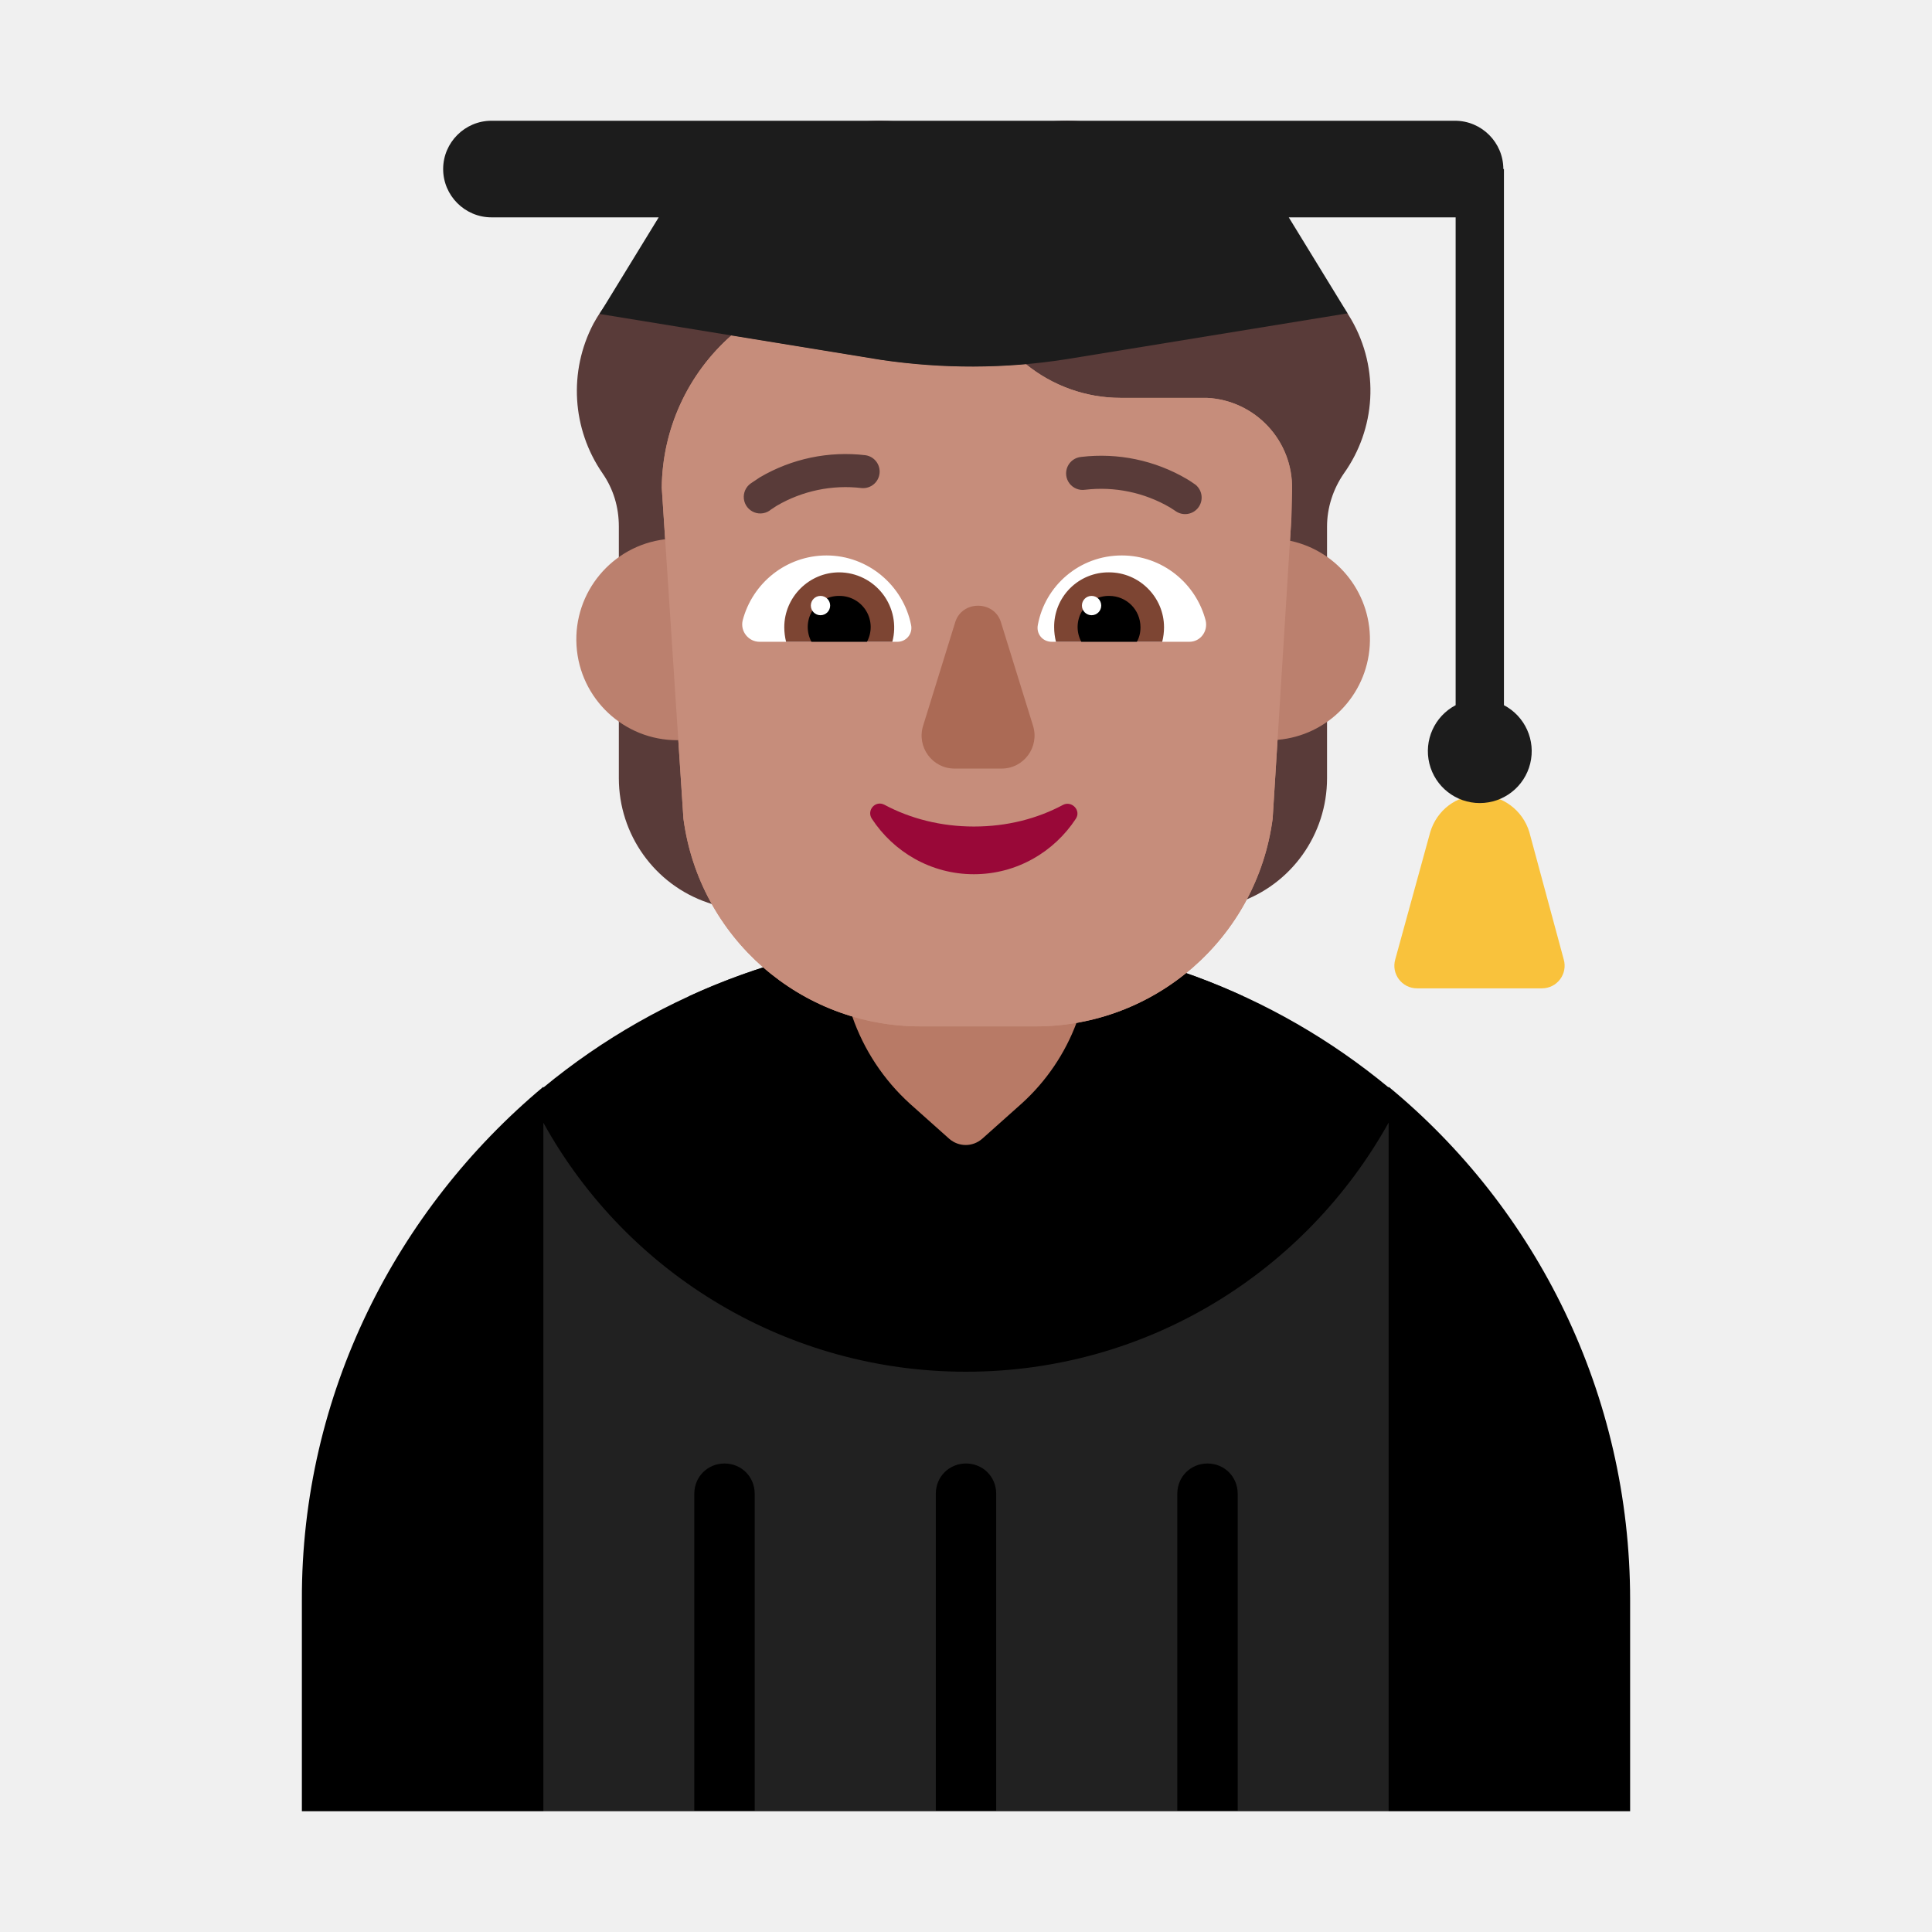
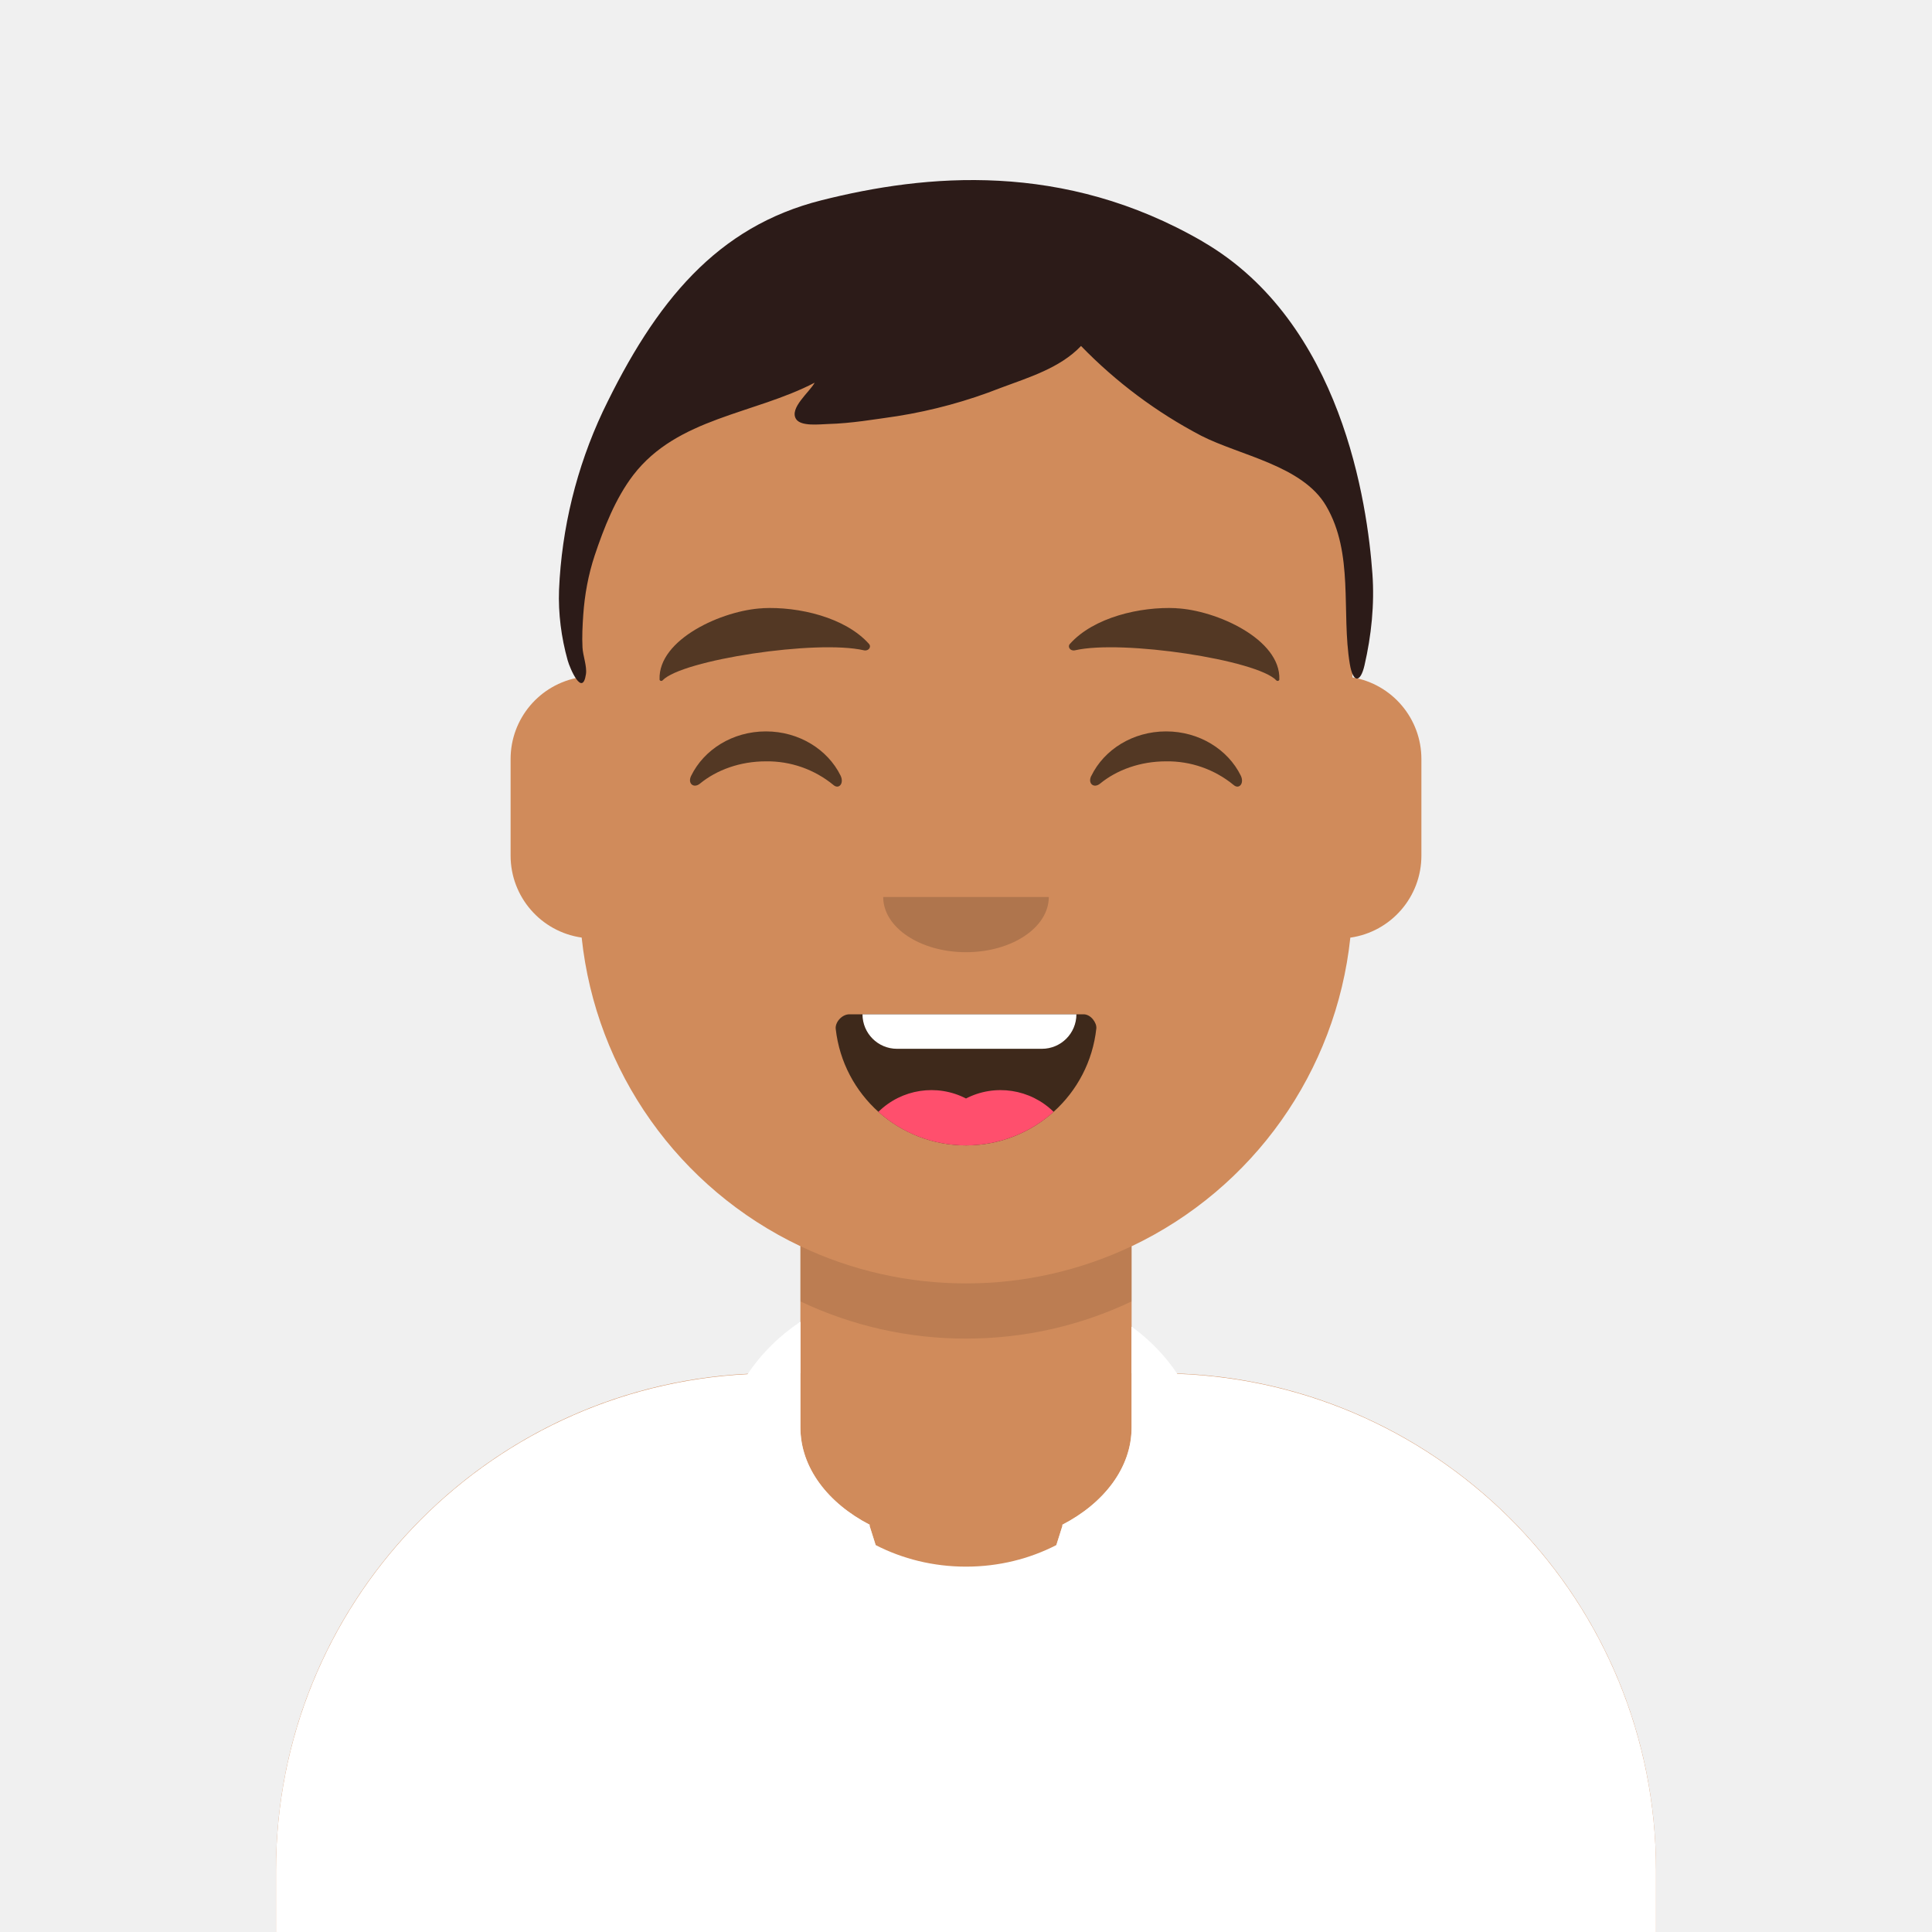
- <svg xmlns="http://www.w3.org/2000/svg" viewBox="0 0 32 32" width="128" height="128">
-   <defs>
-     <path id="SVGRm1Z5c1G" fill="#c68d7b" d="m12.113 5.556l2.477.404a10.3 10.3 0 0 0 2.403.072c.435.354.987.558 1.567.558h1.43c.8.04 1.43.71 1.41 1.52l-.011.483l-.31 4.967A3.96 3.96 0 0 1 17.15 17h-1.9a3.96 3.96 0 0 1-3.93-3.44l-.359-5.482a3.4 3.4 0 0 1 1.153-2.522" />
-   </defs>
-   <g fill="none">
-     <path fill="#212121" d="M11.412 16.5h9.175c-1.396-.642-2.95-1-4.587-1s-3.191.358-4.588 1M23 18.5H9L7 24l2 6h14l2-6z" />
-     <path fill="#000" d="M23 30V18.594c-1.37 2.46-3.982 4.126-7 4.126a7.99 7.99 0 0 1-7-4.124V30H5v-3.5c-.01-3.41 1.57-6.47 4-8.5v.013a10.98 10.98 0 0 1 7-2.513c2.661 0 5.099.939 7 2.512V18c2.45 2.02 4 5.09 4 8.5V30z" />
-     <path fill="#000" d="M12.5 29.99v-5.25c0-.28-.22-.5-.5-.5s-.5.22-.5.5v5.25zm4 0v-5.25c0-.28-.22-.5-.5-.5s-.5.22-.5.5v5.25zm4 0v-5.25c0-.28-.22-.5-.5-.5s-.5.22-.5.5v5.25z" />
-     <path fill="#f9c23c" d="M25.33 13.78a.86.86 0 0 0-.82-.61c-.39 0-.71.25-.82.61l-.58 2.11c-.07.24.11.48.36.48h2.07c.25 0 .43-.24.36-.48z" />
-     <path fill="#b87a66" d="M14.116 16.835L15.07 16H17l.83.942c-.19.507-.5.968-.91 1.338l-.65.58c-.16.14-.39.14-.55 0l-.65-.58a3.5 3.5 0 0 1-.954-1.445" />
-     <path fill="#593b39" d="M22.38 5.29c-.3-.52-.77-.88-1.29-1.06a2.56 2.56 0 0 1-1.38-1.08a2.38 2.38 0 0 0-2.97-.96c-.39.17-.83.17-1.22 0c-.29-.12-.61-.19-.94-.19c-.85 0-1.59.44-2.01 1.11c-.33.52-.83.92-1.41 1.12c-.55.19-1.03.58-1.33 1.13a2.4 2.4 0 0 0 .15 2.48c.18.26.27.56.27.88v4.17c0 .93.59 1.76 1.47 2.06l1.89.65V8.17c.15-.15.28-.31.39-.5c.17-.29.27-.61.3-.92a2.32 2.32 0 0 0 1.82-.55c.42.35.95.57 1.54.57c.1 0 .19-.01.28-.02a2.37 2.37 0 0 0 .68 1.42v7.43l1.89-.65c.88-.3 1.47-1.13 1.47-2.06V8.72c0-.31.1-.62.28-.88c.52-.73.6-1.72.12-2.55" />
-     <use href="#SVGRm1Z5c1G" />
-     <path fill="#bb806e" d="M11.016 8.932a1.67 1.67 0 0 0 .204 3.328h.014l.652-1.67zm10.145 3.322a1.67 1.67 0 0 0 .205-3.298L19.73 10.59z" />
-     <use href="#SVGRm1Z5c1G" />
-     <path fill="#990838" d="M16.13 13.69c-.54 0-1.05-.13-1.48-.36c-.15-.08-.3.09-.21.23c.36.55.98.92 1.69.92s1.33-.37 1.69-.92c.09-.14-.07-.3-.21-.23c-.43.23-.93.36-1.48.36" />
-     <path fill="#ab6a55" d="m15.82 10.31l-.53 1.71c-.11.35.15.71.52.71h.78c.37 0 .63-.36.52-.71l-.53-1.71c-.11-.37-.65-.37-.76 0" />
-     <path fill="#fff" d="M12.3 10.28c.16-.62.72-1.08 1.39-1.08c.69 0 1.27.5 1.4 1.15a.23.23 0 0 1-.23.28h-2.28c-.18 0-.32-.17-.28-.35m7.67 0c-.16-.62-.72-1.08-1.39-1.08c-.7 0-1.27.5-1.39 1.15c-.03.15.08.28.23.28h2.28c.18 0 .31-.17.27-.35" />
-     <path fill="#7d4533" d="M12.99 10.39c0-.5.41-.91.91-.91a.915.915 0 0 1 .88 1.15h-1.76a1 1 0 0 1-.03-.24m6.29 0c0-.5-.41-.91-.91-.91a.9.9 0 0 0-.91.91q0 .12.03.24h1.76q.03-.12.03-.24" />
-     <path fill="#000" d="M13.9 9.87a.516.516 0 0 1 .46.76h-.92a.516.516 0 0 1 .46-.76m4.47 0a.516.516 0 0 0-.46.76h.92q.06-.105.06-.24c0-.29-.23-.52-.52-.52" />
-     <path fill="#fff" d="M13.75 10.03a.16.16 0 1 1-.32 0a.16.16 0 0 1 .32 0m4.49 0a.16.16 0 1 1-.32 0a.16.16 0 0 1 .32 0" />
-     <path fill="#1c1c1c" d="M24.11 3.6h-2.764l.974 1.59l-4.66.76c-1.02.16-2.05.16-3.07.01L9.93 5.2l.98-1.6H8.14c-.44 0-.8-.36-.8-.8s.36-.8.8-.8H24.1c.44 0 .8.36.8.8h.01v8.88a.86.86 0 1 1-.8 0z" />
-     <path fill="#593b39" d="M12.436 8.006a.274.274 0 1 0 .336.432l.095-.062a2.26 2.26 0 0 1 1.405-.292a.274.274 0 0 0 .064-.544a2.8 2.8 0 0 0-1.75.366zm7.372.028a.274.274 0 0 1-.336.432l-.002-.001l-.017-.012l-.076-.049a2.26 2.26 0 0 0-1.405-.292a.274.274 0 1 1-.064-.544a2.8 2.8 0 0 1 1.75.366a2 2 0 0 1 .137.09l.009.006z" />
+ <svg xmlns="http://www.w3.org/2000/svg" width="128" height="128" viewBox="0 0 280 280" fill="none" shape-rendering="auto">
+   <mask id="viewboxMask">
+     <rect width="280" height="280" rx="0" ry="0" x="0" y="0" fill="#fff" />
+   </mask>
+   <g mask="url(#viewboxMask)">
+     <g transform="translate(8)">
+       <path d="M132 36a56 56 0 0 0-56 56v6.17A12 12 0 0 0 66 110v14a12 12 0 0 0 10.3 11.88 56.04 56.04 0 0 0 31.7 44.73v18.4h-4a72 72 0 0 0-72 72v9h200v-9a72 72 0 0 0-72-72h-4v-18.39a56.04 56.04 0 0 0 31.7-44.73A12 12 0 0 0 198 124v-14a12 12 0 0 0-10-11.83V92a56 56 0 0 0-56-56Z" fill="#d08b5b" />
+       <path d="M108 180.61v8a55.79 55.79 0 0 0 24 5.39c8.59 0 16.73-1.93 24-5.39v-8a55.79 55.79 0 0 1-24 5.39 55.79 55.79 0 0 1-24-5.39Z" fill="#000" fill-opacity=".1" />
+       <g transform="translate(0 170)">
+         <path d="M100.37 29.14a27.6 27.6 0 0 1 7.63-7.57v15.3c0 5.83 3.98 10.98 10.08 14.13l-.08.06.9 2.86c3.89 2 8.35 3.13 13.1 3.13s9.21-1.13 13.1-3.13l.9-2.86-.08-.06c6.1-3.15 10.08-8.3 10.08-14.12v-14.6a27.1 27.1 0 0 1 6.6 6.82 72 72 0 0 1 69.4 71.95V110H32v-8.95a72 72 0 0 1 68.37-71.9Z" fill="#ffffff" />
+         <path d="M108 21.57c-6.77 4.6-11 11.17-11 18.46 0 7.4 4.36 14.05 11.3 18.66l6.12-4.81 4.58.33-1-3.15.08-.06c-6.1-3.15-10.08-8.3-10.08-14.12v-15.3ZM156 36.88c0 5.82-3.98 10.97-10.08 14.12l.08.06-1 3.15 4.58-.33 5.65 4.45c6.63-4.6 10.77-11.1 10.77-18.3 0-6.92-3.82-13.2-10-17.75v14.6Z" fill="#fff" fill-opacity=".75" />
+       </g>
+       <g transform="translate(78 134)">
+         <path fill-rule="evenodd" clip-rule="evenodd" d="M35.12 15.13a19 19 0 0 0 37.77-.09c.08-.77-.77-2.04-1.85-2.04H37.1C36 13 35 14.18 35.12 15.13Z" fill="#000" fill-opacity=".7" />
+         <path d="M70 13H39a5 5 0 0 0 5 5h21a5 5 0 0 0 5-5Z" fill="#fff" />
+         <path d="M66.7 27.14A10.96 10.96 0 0 0 54 25.2a10.95 10.95 0 0 0-12.7 1.94A18.93 18.93 0 0 0 54 32c4.88 0 9.33-1.84 12.7-4.86Z" fill="#FF4F6D" />
+       </g>
+       <g transform="translate(104 122)">
+         <path fill-rule="evenodd" clip-rule="evenodd" d="M16 8c0 4.42 5.37 8 12 8s12-3.58 12-8" fill="#000" fill-opacity=".16" />
+       </g>
+       <g transform="translate(76 90)">
+         <path d="M16.16 22.45c1.85-3.8 6-6.45 10.84-6.45 4.81 0 8.96 2.63 10.82 6.4.55 1.13-.24 2.05-1.03 1.37a15.05 15.05 0 0 0-9.8-3.43c-3.73 0-7.12 1.24-9.55 3.23-.9.73-1.82-.01-1.28-1.12ZM74.16 22.45c1.85-3.8 6-6.45 10.84-6.45 4.81 0 8.96 2.63 10.82 6.4.55 1.13-.24 2.05-1.03 1.37a15.05 15.05 0 0 0-9.8-3.43c-3.74 0-7.13 1.24-9.56 3.23-.9.73-1.82-.01-1.28-1.12Z" fill-rule="evenodd" clip-rule="evenodd" fill="#000" fill-opacity=".6" />
+       </g>
+       <g transform="translate(76 82)">
+         <path d="M26.55 6.15c-5.8.27-15.2 4.49-14.96 10.34.01.18.3.27.43.12 2.76-2.96 22.32-5.95 29.2-4.36.64.14 1.12-.48.72-.93-3.43-3.85-10.2-5.43-15.4-5.18ZM86.45 6.15c5.8.27 15.2 4.49 14.96 10.34-.01.18-.3.27-.43.12-2.76-2.96-22.32-5.95-29.2-4.36-.64.14-1.12-.48-.72-.93 3.43-3.85 10.2-5.43 15.4-5.18Z" fill-rule="evenodd" clip-rule="evenodd" fill="#000" fill-opacity=".6" />
+       </g>
+       <g transform="translate(-1)">
+         <path fill-rule="evenodd" clip-rule="evenodd" d="M167.3 35c-20.18-11.7-40.17-9.78-55.26-5.97-15.1 3.8-24.02 14.62-31.68 30.62a67.68 67.68 0 0 0-6.34 25.83c-.13 3.41.33 6.94 1.25 10.22.33 1.2 2.15 5.39 2.65 2 .17-1.12-.44-2.67-.5-3.86-.08-1.57 0-3.16.11-4.73.2-2.92.73-5.8 1.65-8.59 1.33-3.98 3.02-8.3 5.6-11.67 6.4-8.33 17.49-8.8 26.29-13.39-.77 1.4-3.7 3.68-2.7 5.27.71 1.1 3.38.76 4.65.72 3.35-.09 6.72-.67 10.02-1.14a71.5 71.5 0 0 0 15-4.1c4.02-1.5 8.61-2.88 11.63-6.07a68.67 68.67 0 0 0 17.4 13c5.62 2.88 14.68 4.32 18.11 10.16 4.07 6.91 2.2 15.4 3.44 22.9.47 2.85 1.54 2.79 2.13.24 1-4.33 1.47-8.83 1.15-13.28-.72-10.05-4.4-36.45-24.6-48.15Z" fill="#2c1b18" />
+       </g>
+       <g transform="translate(49 72)" />
+       <g transform="translate(62 42)" />
+     </g>
  </g>
</svg>
